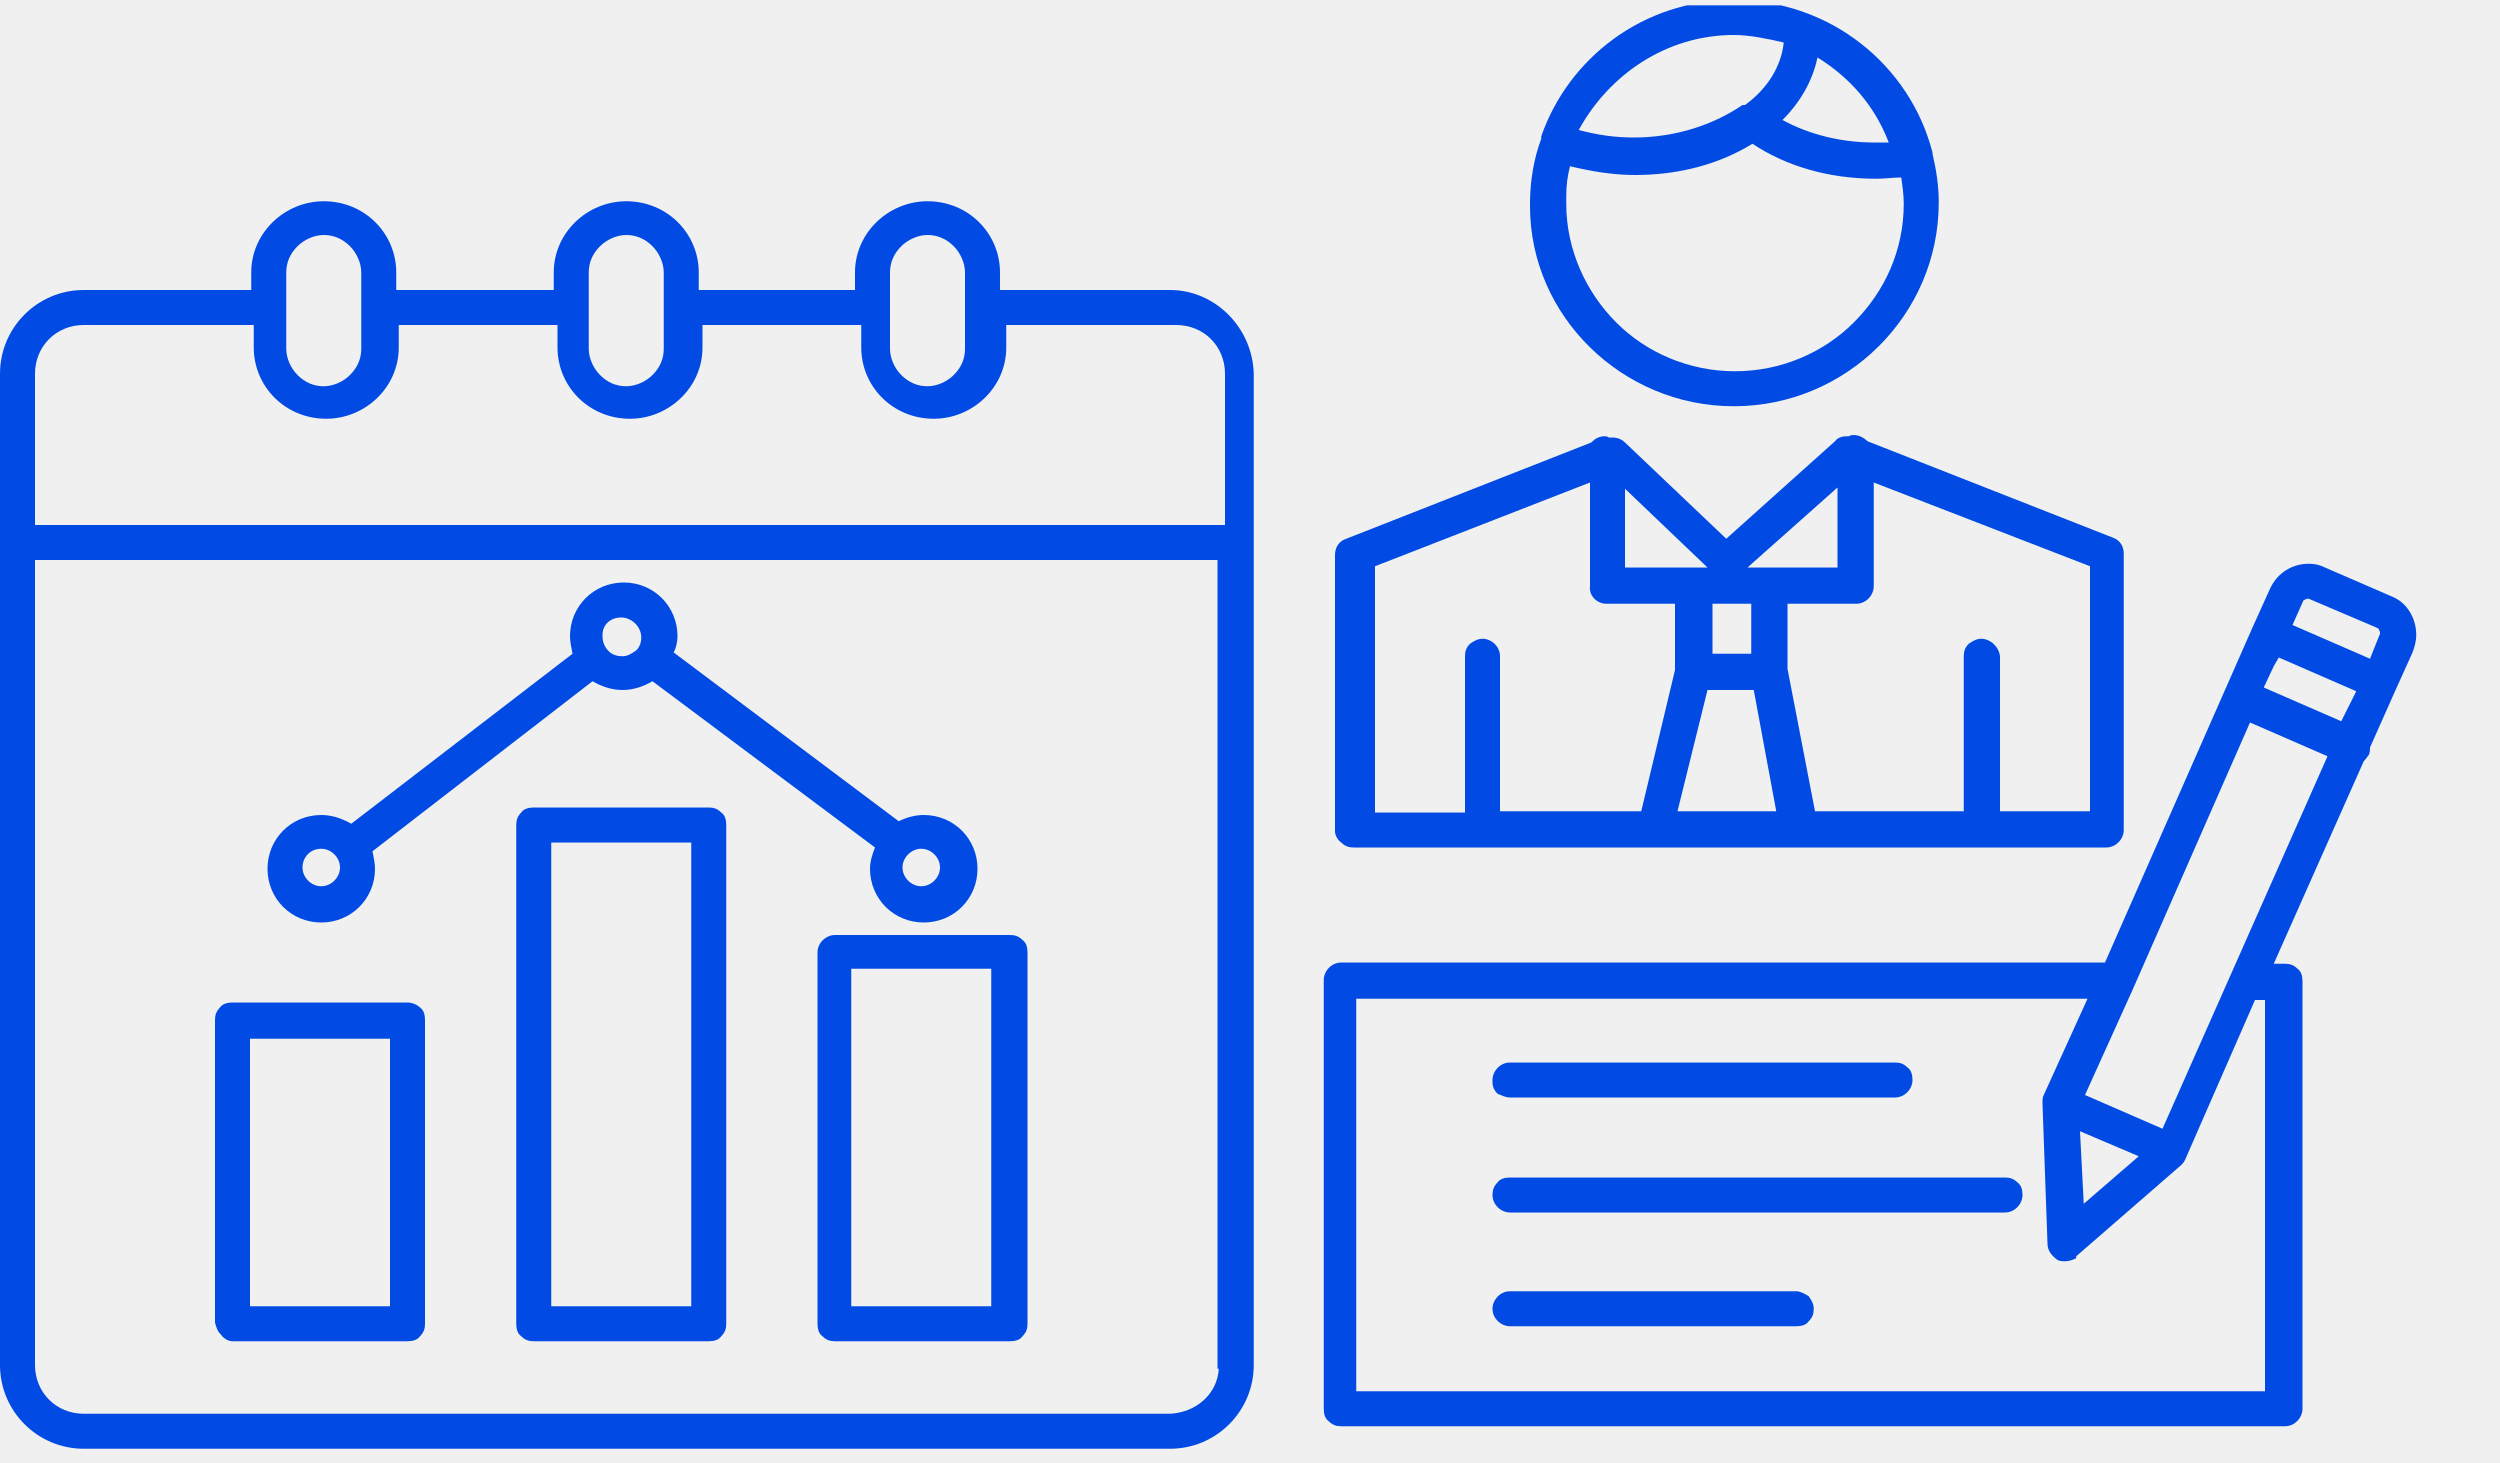
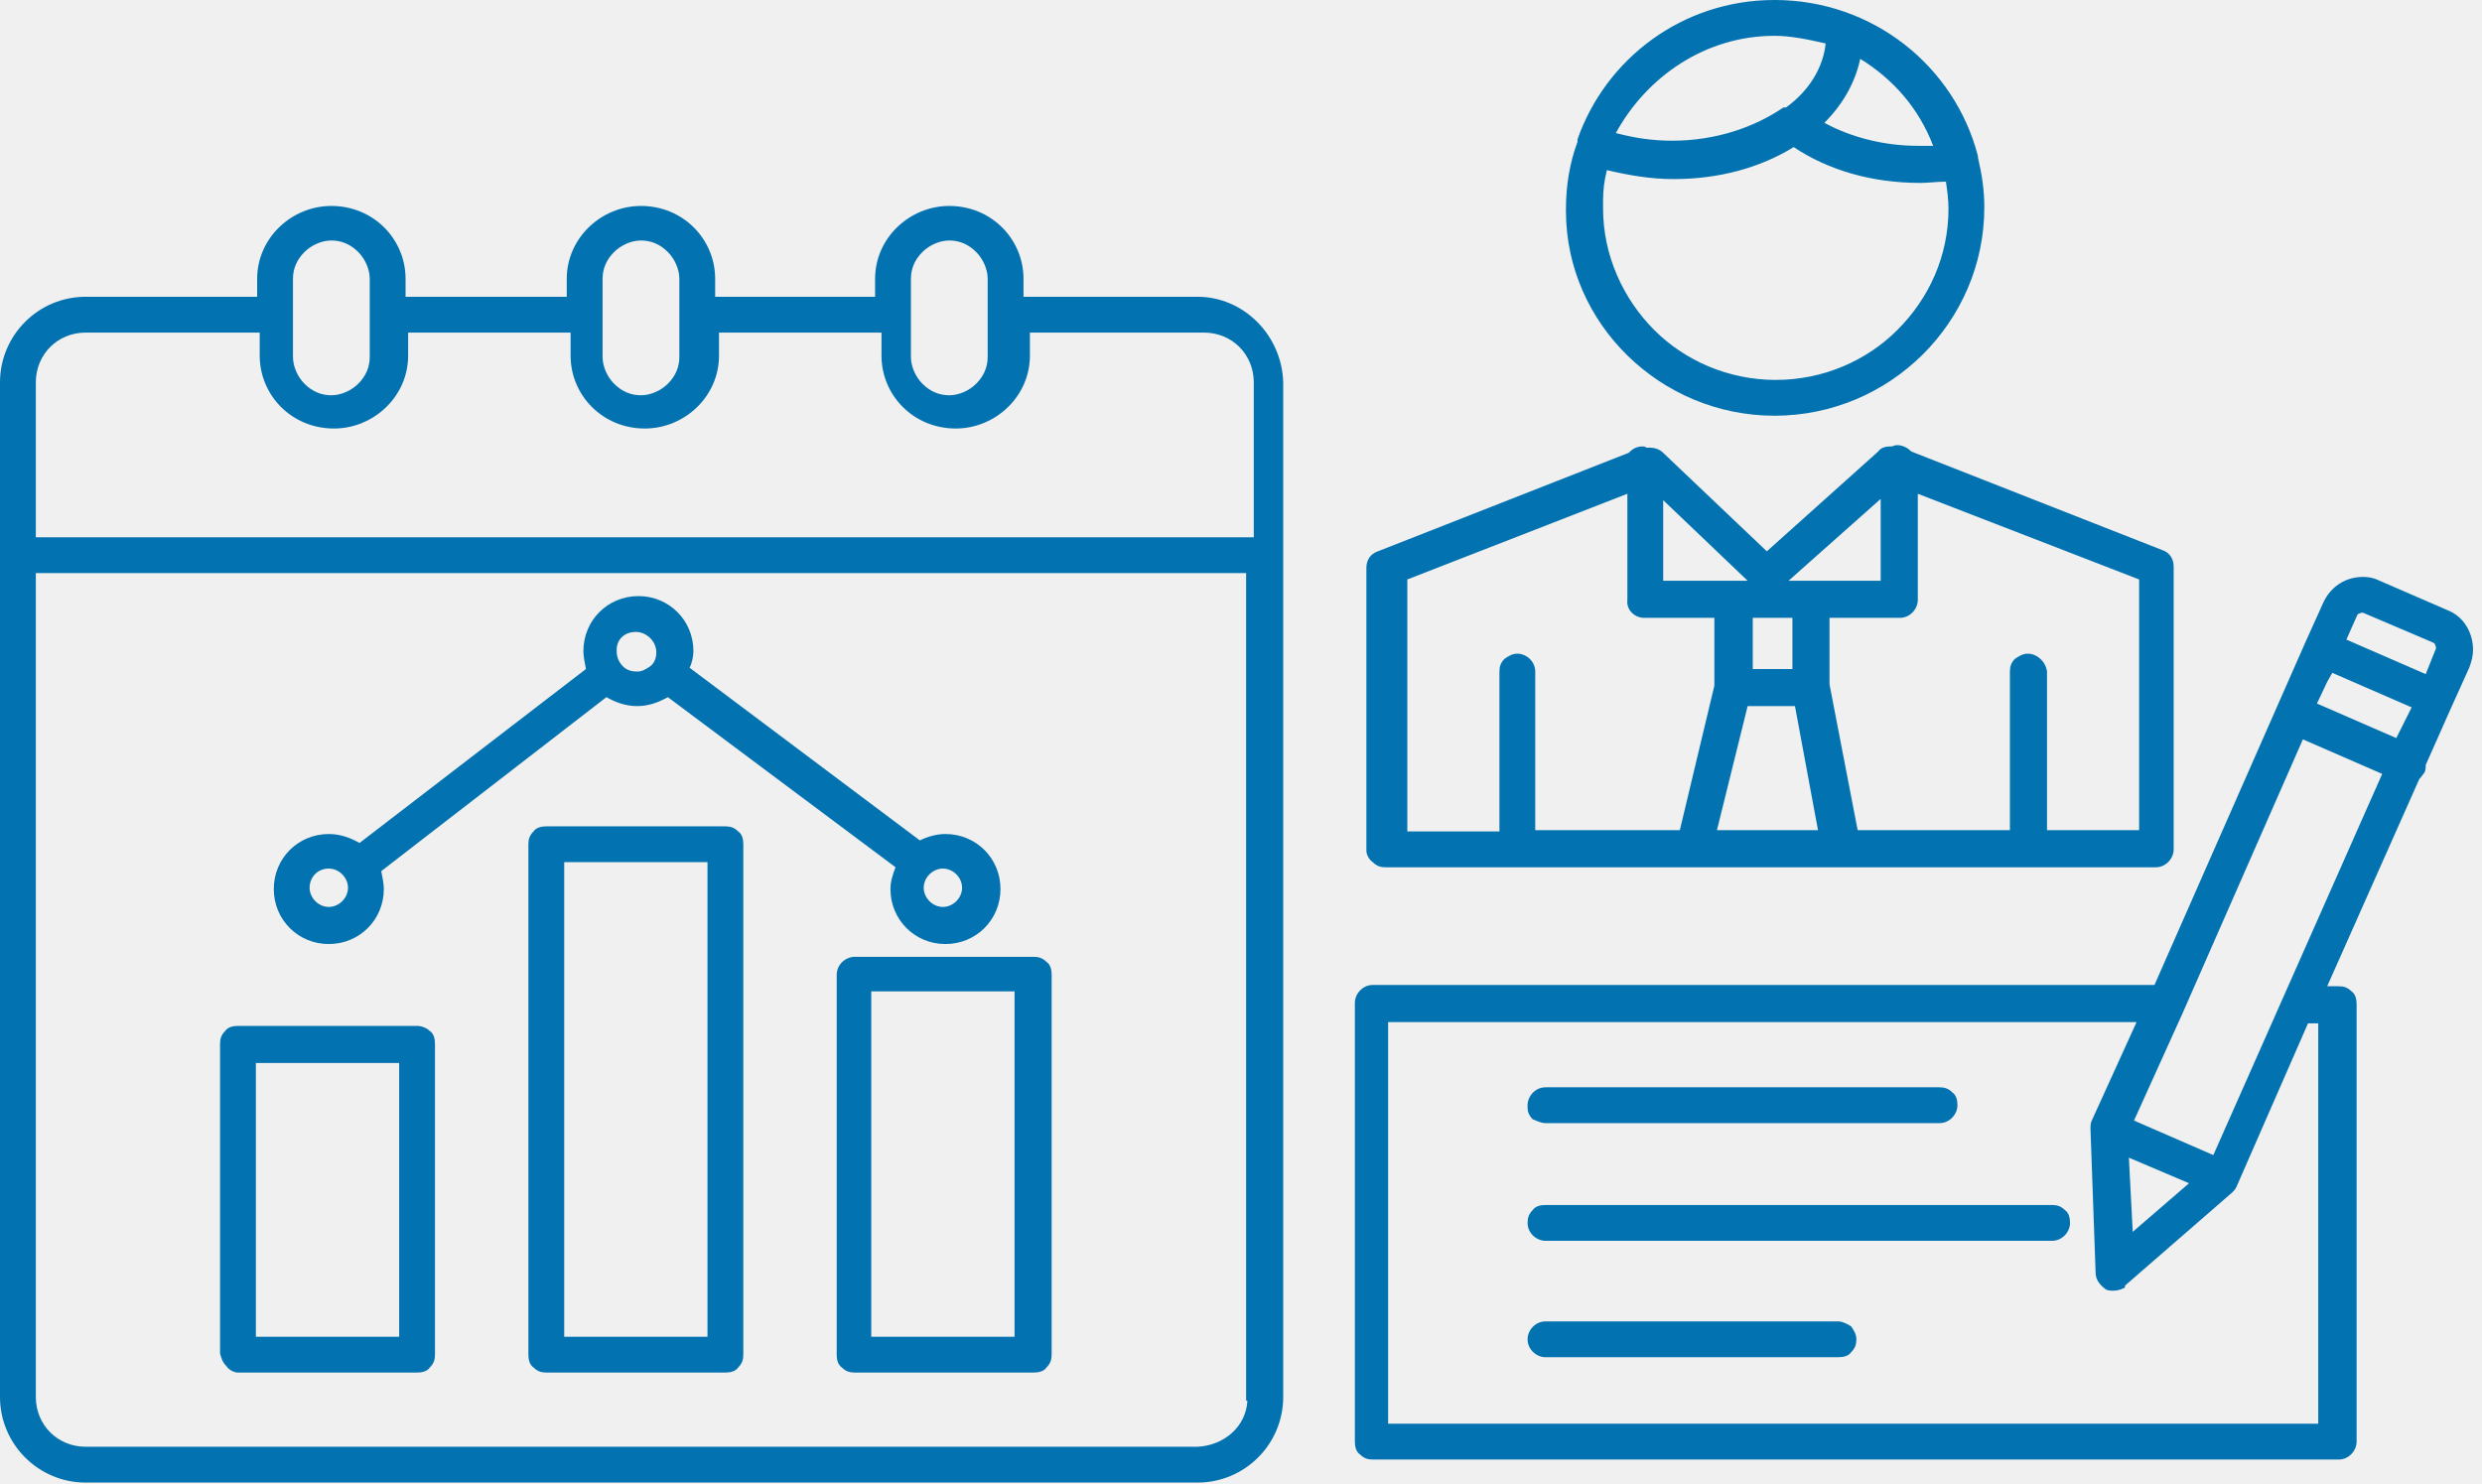
- <svg xmlns="http://www.w3.org/2000/svg" width="200" height="117" viewBox="0 0 200 117" fill="none">
-   <g clip-path="url(#clip0_3309_5775)">
-     <path d="M107.3 67.4C107.6 67.7 107.9 67.8 108.3 67.8H168.5C169.3 67.8 169.9 67.1 169.9 66.4V44.3C169.9 43.7 169.6 43.2 169 43L149.4 35.3C149.1 35 148.7 34.8 148.3 34.8C148.2 34.8 148.1 34.8 147.9 34.9C147.8 34.9 147.8 34.9 147.7 34.9C147.4 34.9 147 35 146.8 35.3L138.1 43.1L130 35.4C129.7 35.1 129.3 35 129 35C128.9 35 128.8 35 128.7 35C128.7 35 128.6 34.9 128.4 34.9C127.9 34.9 127.6 35.1 127.3 35.4L107.7 43.1C107.1 43.3 106.8 43.8 106.8 44.4V66.5C106.8 66.8 107 67.2 107.3 67.4ZM128.5 48.3H134V53.6L131.3 64.9H120V52.5C120 51.7 119.3 51.1 118.6 51.1C118.2 51.1 117.9 51.3 117.6 51.5C117.3 51.8 117.2 52.1 117.2 52.5V65H110V45.3L127.2 38.6V46.9C127.1 47.7 127.8 48.3 128.5 48.3ZM137 52.3V48.3H140.1V52.3H137ZM147 45.4H139.8L147 39V45.4ZM140.3 55.2L142.1 64.9H134.2L136.6 55.2H140.3ZM130 45.4V39.1L136.6 45.4H130ZM158.5 51.1C158.1 51.1 157.8 51.3 157.5 51.5C157.2 51.8 157.1 52.1 157.1 52.5V64.9H145.2L143 53.5V48.3H148.5C149.3 48.3 149.9 47.6 149.9 46.9V38.6L167.2 45.3V64.9H160V52.5C159.9 51.7 159.2 51.1 158.5 51.1Z" fill="#014BE4" />
-     <path d="M138.7 32.5C147.7 32.5 155.1 25.2 155.1 16.2C155.1 14.8 154.9 13.6 154.6 12.3V12.2C152.8 5.2 146.4 0 138.7 0C131.5 0 125.5 4.6 123.3 10.9V11.1C122.7 12.7 122.4 14.5 122.4 16.3V16.5C122.4 25.3 129.8 32.5 138.7 32.5ZM142.6 9.6C144 8.2 145 6.5 145.4 4.6C148 6.2 150 8.5 151.1 11.4C150.7 11.4 150.3 11.4 149.9 11.4C147.4 11.4 144.8 10.8 142.6 9.6ZM130.8 14C134.4 14 137.6 13.1 140.2 11.5C142.9 13.3 146.3 14.3 150.1 14.3C150.8 14.3 151.4 14.2 152.1 14.2C152.2 14.9 152.3 15.6 152.3 16.3C152.3 20 150.8 23.3 148.3 25.8C145.9 28.2 142.5 29.7 138.8 29.7C135.1 29.7 131.7 28.2 129.3 25.8C126.9 23.4 125.3 20 125.3 16.3C125.3 16.1 125.3 15.9 125.3 15.7C125.3 14.8 125.4 14.1 125.6 13.3C127.3 13.7 129 14 130.8 14ZM138.7 2.8C140 2.8 141.4 3.1 142.7 3.4C142.5 5.3 141.4 7.1 139.6 8.4H139.4C137.2 9.9 134.2 11 130.7 11C129.2 11 127.8 10.8 126.3 10.4C128.7 6 133.3 2.8 138.7 2.8Z" fill="#014BE4" />
-     <path d="M120.8 87.8H151.6C152.4 87.8 153 87.1 153 86.4C153 86 152.9 85.6 152.6 85.4C152.3 85.1 152 85 151.6 85H120.8C120 85 119.4 85.7 119.4 86.4V86.6C119.4 87 119.6 87.3 119.8 87.5C120.1 87.6 120.4 87.8 120.8 87.8Z" fill="#014BE4" />
-     <path d="M119.8 94.6C119.5 94.9 119.4 95.2 119.4 95.6C119.4 96.4 120.1 97 120.8 97H160.4C161.2 97 161.8 96.3 161.8 95.6C161.8 95.2 161.7 94.8 161.4 94.6C161.1 94.3 160.8 94.2 160.4 94.2H120.8C120.4 94.2 120 94.3 119.8 94.6Z" fill="#014BE4" />
-     <path d="M143.7 103.3H120.8C120 103.3 119.4 104 119.4 104.7C119.4 105.5 120.1 106.1 120.8 106.1H143.7C144.1 106.1 144.5 106 144.7 105.7C145 105.4 145.1 105.1 145.1 104.7C145.1 104.3 144.9 104 144.7 103.7C144.4 103.5 144 103.3 143.7 103.3Z" fill="#014BE4" />
-     <path d="M193.3 50.8C193.3 49.5 192.6 48.2 191.3 47.7L186 45.4C185.6 45.2 185.2 45.1 184.7 45.1C183.4 45.1 182.2 45.8 181.6 47.1L180.2 50.2L168.4 77H107.3C106.5 77 105.9 77.7 105.9 78.4V112.7C105.9 113.1 106 113.5 106.3 113.7C106.6 114 106.9 114.1 107.3 114.1H182.8C183.6 114.1 184.2 113.4 184.2 112.7V78.5C184.2 78.1 184.1 77.7 183.8 77.5C183.5 77.2 183.2 77.1 182.8 77.1H181.9L189.1 60.9C189.3 60.7 189.4 60.5 189.5 60.4C189.6 60.2 189.6 60 189.6 59.8L191.6 55.3L193 52.2C193.2 51.7 193.3 51.2 193.3 50.8ZM187.3 57.7L181.1 55L181.9 53.3L182.3 52.6L188.5 55.3L187.3 57.7ZM173 90.3L166.8 87.6L170.6 79.2L180 57.8L186.2 60.5L173 90.3ZM163.5 87.6C163.4 87.8 163.4 88 163.4 88.2V88.3L163.8 99.5C163.8 100.1 164.2 100.5 164.6 100.8C164.8 100.9 165 100.9 165.2 100.9C165.5 100.9 165.8 100.8 166 100.7C166.1 100.7 166.1 100.6 166.1 100.5L174.5 93.2C174.6 93.1 174.7 93 174.8 92.8L180.4 80H181.2V111.3H108.5V79.9H167L163.5 87.6ZM166.7 96.3L166.4 90.5L171.1 92.5L166.7 96.3ZM189.6 52.7L183.4 50L184.2 48.2L184.3 48C184.4 48 184.5 47.9 184.6 47.9C184.7 47.9 184.7 47.9 184.7 47.9L190.1 50.2L190.3 50.3C190.3 50.4 190.4 50.5 190.4 50.6V50.7L189.6 52.7Z" fill="#014BE4" />
-     <path d="M93.6 23.2H80V21.8C80 18.7 77.5 16.1 74.2 16.1C71.1 16.1 68.4 18.6 68.4 21.8V23.2H55.9V21.8C55.9 18.7 53.4 16.1 50.1 16.1C47 16.1 44.3 18.6 44.3 21.8V23.2H31.7V21.8C31.7 18.7 29.2 16.1 25.9 16.1C22.8 16.1 20.1 18.6 20.1 21.8V23.2H6.7C3 23.2 0 26.2 0 29.9V109.2C0 112.9 3 115.9 6.7 115.9H93.6C97.3 115.9 100.3 112.9 100.3 109.2V29.9C100.2 26.2 97.2 23.2 93.6 23.2ZM28.9 27.9C28.9 28.7 28.6 29.4 28 30C27.5 30.5 26.7 30.9 25.9 30.9C25.1 30.9 24.4 30.6 23.8 30C23.3 29.5 22.9 28.7 22.9 27.9V21.8C22.9 21 23.2 20.3 23.8 19.7C24.3 19.2 25.1 18.8 25.9 18.8C26.7 18.8 27.4 19.1 28 19.7C28.5 20.2 28.9 21 28.9 21.8V27.9ZM53.1 27.9C53.1 28.7 52.8 29.4 52.2 30C51.7 30.5 50.9 30.9 50.1 30.9C49.3 30.9 48.6 30.6 48 30C47.5 29.5 47.1 28.7 47.1 27.9V21.8C47.1 21 47.4 20.3 48 19.7C48.5 19.2 49.3 18.8 50.1 18.8C50.9 18.8 51.6 19.1 52.2 19.7C52.7 20.2 53.1 21 53.1 21.8V27.9ZM77.2 27.9C77.2 28.7 76.9 29.4 76.3 30C75.8 30.5 75 30.9 74.2 30.9C73.4 30.9 72.7 30.6 72.1 30C71.6 29.5 71.2 28.7 71.2 27.9V21.8C71.2 21 71.5 20.3 72.1 19.7C72.6 19.2 73.4 18.8 74.2 18.8C75 18.8 75.7 19.1 76.3 19.7C76.8 20.2 77.2 21 77.2 21.8V27.9ZM6.7 26H20.3V27.8C20.3 30.9 22.8 33.5 26.1 33.5C29.2 33.5 31.9 31 31.9 27.8V26H44.6V27.8C44.6 30.9 47.1 33.5 50.4 33.5C53.5 33.5 56.2 31 56.2 27.8V26H68.9V27.8C68.9 30.9 71.4 33.5 74.7 33.5C77.8 33.5 80.5 31 80.5 27.8V26H94.1C96.3 26 98 27.7 98 29.9V42H2.8V29.9C2.8 27.7 4.5 26 6.7 26ZM93.6 113.1H6.7C4.5 113.1 2.8 111.4 2.8 109.2V44.8H97.4V109.5H97.5C97.4 111.5 95.7 113 93.6 113.1Z" fill="#014BE4" />
-     <path d="M32.6 80.2H18.6C18.2 80.2 17.8 80.3 17.6 80.6C17.3 80.9 17.2 81.2 17.2 81.6V105.8C17.3 106.2 17.4 106.5 17.7 106.8C17.9 107.1 18.3 107.3 18.6 107.3H32.6C33 107.3 33.4 107.2 33.6 106.9C33.9 106.6 34 106.3 34 105.9V81.6C34 81.2 33.9 80.8 33.6 80.6C33.4 80.4 33 80.2 32.6 80.2ZM20 83.1H31.2V104.5H20V83.1Z" fill="#014BE4" />
-     <path d="M56.7 64.6H42.7C42.3 64.6 41.9 64.7 41.7 65C41.4 65.3 41.3 65.6 41.3 66V105.9C41.3 106.3 41.4 106.7 41.7 106.9C42 107.2 42.3 107.3 42.7 107.3H56.7C57.1 107.3 57.5 107.2 57.7 106.9C58 106.6 58.1 106.3 58.1 105.9V66C58.1 65.6 58 65.2 57.7 65C57.4 64.7 57.1 64.6 56.7 64.6ZM55.3 104.5H44.1V67.4H55.3V104.5Z" fill="#014BE4" />
-     <path d="M80.8 74.8H66.8C66.1 74.8 65.4 75.4 65.4 76.2V105.9C65.4 106.3 65.5 106.7 65.8 106.9C66.1 107.2 66.4 107.3 66.8 107.3H80.8C81.2 107.3 81.6 107.2 81.8 106.9C82.1 106.6 82.2 106.3 82.2 105.9V76.2C82.2 75.8 82.1 75.4 81.8 75.2C81.5 74.9 81.2 74.8 80.8 74.8ZM68.1 77.5H79.3V104.5H68.1V77.5Z" fill="#014BE4" />
-     <path d="M25.7 73.8C28.1 73.8 30 71.9 30 69.5C30 69.1 29.9 68.6 29.8 68.1L47.4 54.5C48.1 54.9 48.9 55.2 49.8 55.2C50.7 55.2 51.5 54.9 52.2 54.5L70 67.8C69.8 68.3 69.6 68.9 69.6 69.5C69.6 71.9 71.5 73.8 73.9 73.8C76.3 73.8 78.2 71.9 78.2 69.5C78.2 67.1 76.3 65.2 73.9 65.2C73.2 65.2 72.5 65.4 71.9 65.7L53.9 52.2C54.1 51.8 54.2 51.3 54.2 50.9C54.2 48.5 52.3 46.6 49.9 46.6C47.5 46.6 45.6 48.5 45.6 50.9C45.6 51.3 45.7 51.8 45.8 52.3L28.1 65.9C27.4 65.5 26.6 65.2 25.7 65.2C23.3 65.2 21.4 67.1 21.4 69.5C21.4 71.9 23.3 73.8 25.7 73.8ZM73.7 67.9C74.5 67.9 75.2 68.6 75.2 69.4C75.2 70.2 74.5 70.9 73.7 70.9C72.9 70.9 72.2 70.2 72.2 69.4C72.2 68.6 72.9 67.9 73.7 67.9ZM48.2 50.9V50.8C48.2 50 48.8 49.4 49.7 49.4C50.5 49.4 51.3 50.1 51.3 51C51.3 51.5 51.1 51.9 50.8 52.1C50.5 52.3 50.2 52.5 49.8 52.5C49.4 52.5 49 52.4 48.7 52.1C48.4 51.8 48.2 51.4 48.2 50.9ZM25.7 67.9C26.5 67.9 27.2 68.6 27.2 69.4C27.2 70.2 26.5 70.9 25.7 70.9C24.9 70.9 24.2 70.2 24.2 69.4C24.2 68.6 24.8 67.9 25.7 67.9Z" fill="#014BE4" />
-   </g>
-   <defs>
-     <clipPath id="clip0_3309_5775">
-       <rect width="200" height="115.842" fill="white" transform="translate(0 0.425781)" />
-     </clipPath>
-   </defs>
+ <svg xmlns="http://www.w3.org/2000/svg" width="194" height="116" viewBox="0 0 194 116" fill="none">
+   <path d="M107.3 67.4C107.6 67.7 107.9 67.8 108.3 67.8H168.5C169.3 67.8 169.9 67.1 169.9 66.4V44.3C169.9 43.7 169.6 43.2 169 43L149.4 35.3C149.1 35 148.7 34.8 148.3 34.8C148.2 34.8 148.1 34.8 147.9 34.9C147.8 34.9 147.8 34.9 147.7 34.9C147.4 34.9 147 35 146.8 35.3L138.1 43.1L130 35.4C129.7 35.1 129.3 35 129 35C128.9 35 128.8 35 128.7 35C128.7 35 128.6 34.9 128.4 34.9C127.9 34.9 127.6 35.1 127.3 35.4L107.7 43.1C107.1 43.3 106.8 43.8 106.8 44.4V66.5C106.8 66.8 107 67.2 107.3 67.4ZM128.5 48.3H134V53.6L131.3 64.9H120V52.5C120 51.7 119.3 51.1 118.6 51.1C118.2 51.1 117.9 51.3 117.6 51.5C117.3 51.8 117.2 52.1 117.2 52.5V65H110V45.3L127.2 38.6V46.9C127.1 47.7 127.8 48.3 128.5 48.3ZM137 52.3V48.3H140.1V52.3H137ZM147 45.4H139.8L147 39V45.4ZM140.3 55.2L142.1 64.9H134.2L136.6 55.2H140.3ZM130 45.4V39.1L136.6 45.4H130ZM158.5 51.1C158.1 51.1 157.8 51.3 157.5 51.5C157.2 51.8 157.1 52.1 157.1 52.5V64.9H145.2L143 53.5V48.3H148.5C149.3 48.3 149.9 47.6 149.9 46.9V38.6L167.2 45.3V64.9H160V52.5C159.9 51.7 159.2 51.1 158.5 51.1Z" fill="#0272B0" />
+   <path d="M138.7 32.5C147.7 32.5 155.1 25.2 155.1 16.2C155.1 14.8 154.9 13.6 154.6 12.3V12.2C152.8 5.2 146.4 0 138.7 0C131.5 0 125.5 4.6 123.3 10.9V11.1C122.7 12.7 122.4 14.5 122.4 16.3V16.5C122.4 25.3 129.8 32.5 138.7 32.5ZM142.6 9.6C144 8.2 145 6.5 145.4 4.6C148 6.2 150 8.5 151.1 11.4C150.7 11.4 150.3 11.4 149.9 11.4C147.4 11.4 144.8 10.8 142.6 9.6ZM130.8 14C134.4 14 137.6 13.1 140.2 11.5C142.9 13.3 146.3 14.3 150.1 14.3C150.8 14.3 151.4 14.2 152.1 14.2C152.2 14.9 152.3 15.6 152.3 16.3C152.3 20 150.8 23.3 148.3 25.8C145.9 28.2 142.5 29.7 138.8 29.7C135.1 29.7 131.7 28.2 129.3 25.8C126.9 23.4 125.3 20 125.3 16.3C125.3 16.1 125.3 15.9 125.3 15.7C125.3 14.8 125.4 14.1 125.6 13.3C127.3 13.7 129 14 130.8 14ZM138.7 2.8C140 2.8 141.4 3.1 142.7 3.4C142.5 5.3 141.4 7.1 139.6 8.4H139.4C137.2 9.9 134.2 11 130.7 11C129.2 11 127.8 10.8 126.3 10.4C128.7 6 133.3 2.8 138.7 2.8Z" fill="#0272B0" />
+   <path d="M120.8 87.8H151.6C152.4 87.8 153 87.1 153 86.4C153 86 152.9 85.6 152.6 85.4C152.3 85.1 152 85 151.6 85H120.8C120 85 119.4 85.7 119.4 86.4V86.6C119.4 87 119.6 87.3 119.8 87.5C120.1 87.6 120.4 87.8 120.8 87.8Z" fill="#0272B0" />
+   <path d="M119.8 94.6C119.5 94.9 119.4 95.2 119.4 95.6C119.4 96.4 120.1 97 120.8 97H160.4C161.2 97 161.8 96.3 161.8 95.6C161.8 95.2 161.7 94.8 161.4 94.6C161.1 94.3 160.8 94.2 160.4 94.2H120.8C120.4 94.2 120 94.3 119.8 94.6Z" fill="#0272B0" />
+   <path d="M143.7 103.3H120.8C120 103.3 119.4 104 119.4 104.7C119.4 105.5 120.1 106.1 120.8 106.1H143.7C144.1 106.1 144.5 106 144.7 105.7C145 105.4 145.1 105.1 145.1 104.7C145.1 104.3 144.9 104 144.7 103.7C144.4 103.5 144 103.3 143.7 103.3Z" fill="#0272B0" />
+   <path d="M193.3 50.8C193.3 49.5 192.6 48.2 191.3 47.7L186 45.4C185.6 45.2 185.2 45.1 184.7 45.1C183.4 45.1 182.2 45.8 181.6 47.1L180.2 50.2L168.4 77H107.3C106.5 77 105.9 77.7 105.9 78.4V112.7C105.9 113.1 106 113.5 106.3 113.7C106.6 114 106.9 114.1 107.3 114.1H182.8C183.6 114.1 184.2 113.4 184.2 112.7V78.5C184.2 78.1 184.1 77.7 183.8 77.5C183.5 77.2 183.2 77.1 182.8 77.1H181.9L189.1 60.9C189.3 60.7 189.4 60.5 189.5 60.4C189.6 60.2 189.6 60 189.6 59.8L191.6 55.3L193 52.2C193.2 51.7 193.3 51.2 193.3 50.8ZM187.3 57.7L181.1 55L181.9 53.3L182.3 52.6L188.5 55.3L187.3 57.7ZM173 90.3L166.8 87.6L170.6 79.2L180 57.8L186.2 60.5L173 90.3ZM163.5 87.6C163.4 87.8 163.4 88 163.4 88.2V88.3L163.8 99.5C163.8 100.1 164.2 100.5 164.6 100.8C164.8 100.9 165 100.9 165.2 100.9C165.5 100.9 165.8 100.8 166 100.7C166.1 100.7 166.1 100.6 166.1 100.5L174.5 93.2C174.6 93.1 174.7 93 174.8 92.8L180.4 80H181.2V111.3H108.5V79.9H167L163.5 87.6ZM166.7 96.3L166.4 90.5L171.1 92.5L166.7 96.3ZM189.6 52.7L183.4 50L184.2 48.2L184.3 48C184.4 48 184.5 47.9 184.6 47.9C184.7 47.9 184.7 47.9 184.7 47.9L190.1 50.2L190.3 50.3C190.3 50.4 190.4 50.5 190.4 50.6V50.7L189.6 52.7Z" fill="#0272B0" />
+   <path d="M93.6 23.2H80V21.8C80 18.7 77.5 16.1 74.2 16.1C71.1 16.1 68.4 18.6 68.4 21.8V23.2H55.9V21.8C55.9 18.7 53.4 16.1 50.1 16.1C47 16.1 44.3 18.6 44.3 21.8V23.2H31.7V21.8C31.7 18.7 29.2 16.1 25.9 16.1C22.8 16.1 20.1 18.6 20.1 21.8V23.2H6.7C3 23.2 0 26.2 0 29.9V109.2C0 112.9 3 115.9 6.7 115.9H93.6C97.3 115.9 100.3 112.9 100.3 109.2V29.9C100.2 26.2 97.2 23.2 93.6 23.2ZM28.9 27.9C28.9 28.7 28.6 29.4 28 30C27.5 30.5 26.7 30.9 25.9 30.9C25.1 30.9 24.4 30.6 23.8 30C23.3 29.5 22.9 28.7 22.9 27.9V21.8C22.9 21 23.2 20.3 23.8 19.7C24.3 19.2 25.1 18.8 25.9 18.8C26.7 18.8 27.4 19.1 28 19.7C28.5 20.2 28.9 21 28.9 21.8V27.9ZM53.1 27.9C53.1 28.7 52.8 29.4 52.2 30C51.7 30.5 50.9 30.9 50.1 30.9C49.3 30.9 48.6 30.6 48 30C47.5 29.5 47.1 28.7 47.1 27.9V21.8C47.1 21 47.4 20.3 48 19.7C48.5 19.2 49.3 18.8 50.1 18.8C50.9 18.8 51.6 19.1 52.2 19.7C52.7 20.2 53.1 21 53.1 21.8V27.9ZM77.2 27.9C77.2 28.7 76.9 29.4 76.3 30C75.8 30.5 75 30.9 74.2 30.9C73.4 30.9 72.7 30.6 72.1 30C71.6 29.5 71.2 28.7 71.2 27.9V21.8C71.2 21 71.5 20.3 72.1 19.7C72.6 19.2 73.4 18.8 74.2 18.8C75 18.8 75.7 19.1 76.3 19.7C76.8 20.2 77.2 21 77.2 21.8V27.9ZM6.7 26H20.3V27.8C20.3 30.9 22.8 33.5 26.1 33.5C29.2 33.5 31.9 31 31.9 27.8V26H44.6V27.8C44.6 30.9 47.1 33.5 50.4 33.5C53.5 33.5 56.2 31 56.2 27.8V26H68.9V27.8C68.9 30.9 71.4 33.5 74.7 33.5C77.8 33.5 80.5 31 80.5 27.8V26H94.1C96.3 26 98 27.7 98 29.9V42H2.8V29.9C2.8 27.7 4.5 26 6.7 26ZM93.6 113.1H6.7C4.5 113.1 2.8 111.4 2.8 109.2V44.8H97.4V109.5H97.5C97.4 111.5 95.7 113 93.6 113.1Z" fill="#0272B0" />
+   <path d="M32.6 80.2H18.6C18.2 80.2 17.8 80.3 17.6 80.6C17.3 80.9 17.2 81.2 17.2 81.6V105.8C17.3 106.2 17.4 106.5 17.7 106.8C17.9 107.1 18.3 107.3 18.6 107.3H32.6C33 107.3 33.4 107.2 33.6 106.9C33.9 106.6 34 106.3 34 105.9V81.6C34 81.2 33.9 80.8 33.6 80.6C33.4 80.4 33 80.2 32.6 80.2ZM20 83.1H31.2V104.5H20V83.1Z" fill="#0272B0" />
+   <path d="M56.7 64.6H42.7C42.3 64.6 41.9 64.7 41.7 65C41.4 65.3 41.3 65.6 41.3 66V105.9C41.3 106.3 41.4 106.7 41.7 106.9C42 107.2 42.3 107.3 42.7 107.3H56.7C57.1 107.3 57.5 107.2 57.7 106.9C58 106.6 58.1 106.3 58.1 105.9V66C58.1 65.6 58 65.2 57.7 65C57.4 64.7 57.1 64.6 56.7 64.6ZM55.3 104.5H44.1V67.4H55.3V104.5Z" fill="#0272B0" />
+   <path d="M80.8 74.8H66.8C66.1 74.8 65.4 75.4 65.4 76.2V105.9C65.4 106.3 65.5 106.7 65.8 106.9C66.1 107.2 66.4 107.3 66.8 107.3H80.8C81.2 107.3 81.6 107.2 81.8 106.9C82.1 106.6 82.2 106.3 82.2 105.9V76.2C82.2 75.8 82.1 75.4 81.8 75.2C81.5 74.9 81.2 74.8 80.8 74.8ZM68.1 77.5H79.3V104.5H68.1V77.5Z" fill="#0272B0" />
+   <path d="M25.7 73.8C28.1 73.8 30 71.9 30 69.5C30 69.1 29.9 68.6 29.8 68.1L47.4 54.5C48.1 54.9 48.9 55.2 49.8 55.2C50.7 55.2 51.5 54.9 52.2 54.5L70 67.8C69.8 68.3 69.6 68.9 69.6 69.5C69.6 71.9 71.5 73.8 73.9 73.8C76.3 73.8 78.2 71.9 78.2 69.5C78.2 67.1 76.3 65.2 73.9 65.2C73.2 65.2 72.5 65.4 71.9 65.7L53.9 52.2C54.1 51.8 54.2 51.3 54.2 50.9C54.2 48.5 52.3 46.6 49.9 46.6C47.5 46.6 45.6 48.5 45.6 50.9C45.6 51.3 45.7 51.8 45.8 52.3L28.1 65.9C27.4 65.5 26.6 65.2 25.7 65.2C23.3 65.2 21.4 67.1 21.4 69.5C21.4 71.9 23.3 73.8 25.7 73.8ZM73.7 67.9C74.5 67.9 75.2 68.6 75.2 69.4C75.2 70.2 74.5 70.9 73.7 70.9C72.9 70.9 72.2 70.2 72.2 69.4C72.2 68.6 72.9 67.9 73.7 67.9ZM48.2 50.9V50.8C48.2 50 48.8 49.4 49.7 49.4C50.5 49.4 51.3 50.1 51.3 51C51.3 51.5 51.1 51.9 50.8 52.1C50.5 52.3 50.2 52.5 49.8 52.5C49.4 52.5 49 52.4 48.7 52.1C48.4 51.8 48.2 51.4 48.2 50.9ZM25.7 67.9C26.5 67.9 27.2 68.6 27.2 69.4C27.2 70.2 26.5 70.9 25.7 70.9C24.9 70.9 24.2 70.2 24.2 69.4C24.2 68.6 24.8 67.9 25.7 67.9Z" fill="#0272B0" />
</svg>
